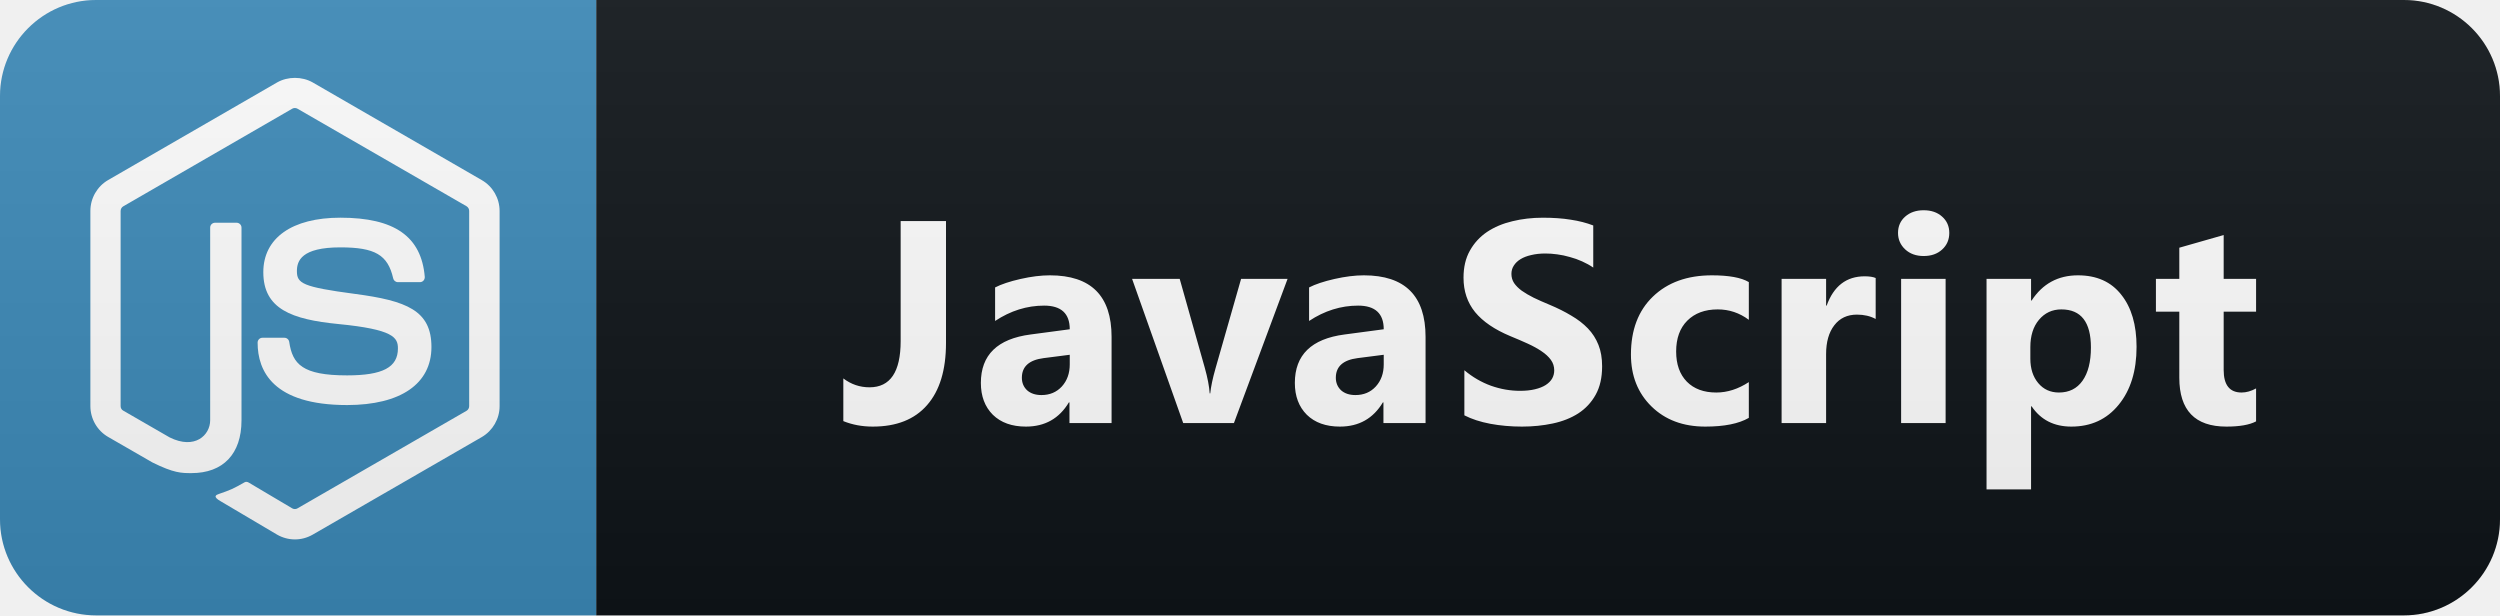
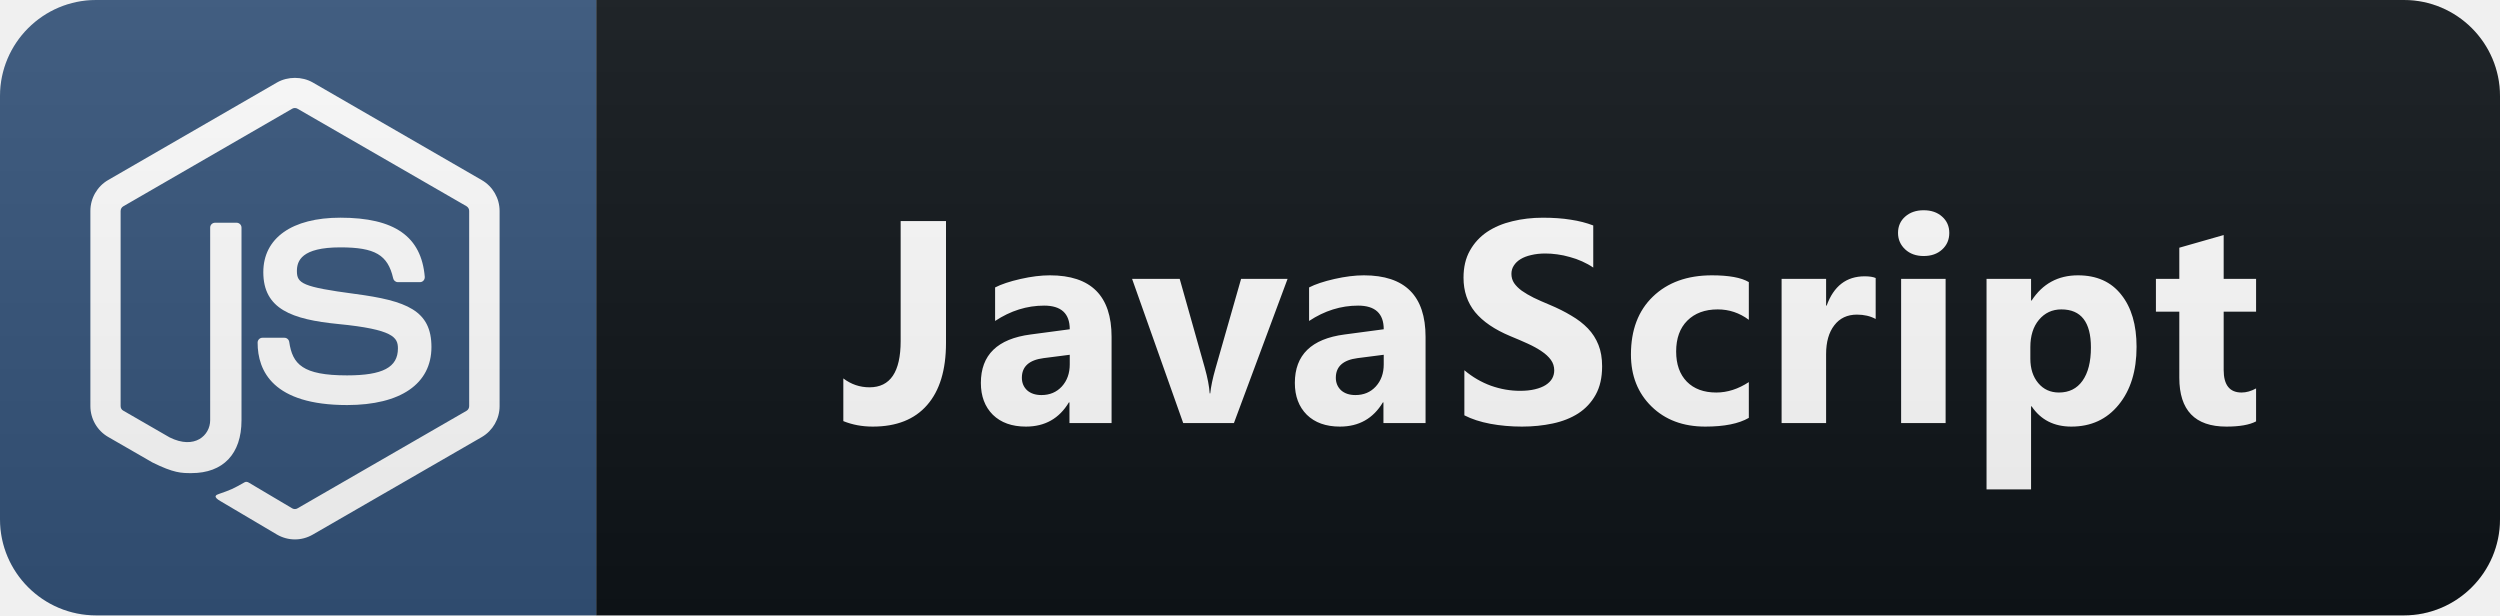
<svg xmlns="http://www.w3.org/2000/svg" width="130" height="32" viewBox="0 0 130 32" fill="none">
  <path d="M125 0H31V32H125C127.761 32 130 29.761 130 27V5C130 2.239 127.761 0 125 0Z" fill="#0F1418" />
-   <path d="M31 0H5C2.239 0 0 2.239 0 5V27C0 29.761 2.239 32 5 32H31V0Z" fill="#3C8AB9" />
+   <path d="M31 0H5C2.239 0 0 2.239 0 5V27C0 29.761 2.239 32 5 32H31V0Z" fill="#34547A" />
  <path d="M15.335 28.05C15.015 28.05 14.692 27.964 14.411 27.802L11.472 26.064C11.034 25.816 11.248 25.73 11.391 25.683C11.977 25.478 12.096 25.435 12.72 25.078C12.787 25.04 12.872 25.054 12.939 25.097L15.197 26.435C15.277 26.483 15.392 26.483 15.468 26.435L24.264 21.359C24.345 21.311 24.397 21.216 24.397 21.12V10.967C24.397 10.867 24.345 10.777 24.259 10.724L15.468 5.652C15.387 5.605 15.277 5.605 15.197 5.652L6.41 10.729C6.324 10.777 6.272 10.872 6.272 10.972V21.12C6.272 21.216 6.324 21.311 6.41 21.354L8.82 22.744C10.129 23.397 10.929 22.63 10.929 21.854V11.834C10.929 11.691 11.044 11.582 11.187 11.582H12.301C12.439 11.582 12.558 11.691 12.558 11.834V21.859C12.558 23.602 11.606 24.602 9.953 24.602C9.444 24.602 9.043 24.602 7.929 24.049L5.624 22.721C5.053 22.392 4.7 21.778 4.7 21.116V10.967C4.7 10.31 5.053 9.691 5.624 9.362L14.411 4.286C14.968 3.971 15.706 3.971 16.259 4.286L25.055 9.367C25.626 9.696 25.979 10.31 25.979 10.972V21.12C25.979 21.778 25.626 22.392 25.055 22.726L16.259 27.802C15.977 27.964 15.658 28.05 15.335 28.05ZM22.435 18.044C22.435 16.144 21.149 15.639 18.449 15.282C15.716 14.92 15.439 14.734 15.439 14.096C15.439 13.567 15.673 12.863 17.697 12.863C19.502 12.863 20.168 13.253 20.445 14.472C20.468 14.587 20.573 14.672 20.692 14.672H21.835C21.907 14.672 21.973 14.644 22.021 14.591C22.069 14.539 22.092 14.467 22.088 14.396C21.911 12.296 20.516 11.32 17.697 11.32C15.187 11.32 13.692 12.377 13.692 14.153C13.692 16.077 15.182 16.611 17.587 16.849C20.468 17.13 20.692 17.553 20.692 18.12C20.692 19.101 19.902 19.52 18.049 19.52C15.72 19.52 15.211 18.935 15.039 17.777C15.02 17.654 14.915 17.563 14.787 17.563H13.649C13.506 17.563 13.396 17.677 13.396 17.816C13.396 19.297 14.201 21.063 18.054 21.063C20.835 21.059 22.435 19.959 22.435 18.044V18.044Z" fill="white" />
  <path d="M49.192 17.832C49.192 19.239 48.865 20.315 48.211 21.062C47.561 21.81 46.619 22.183 45.383 22.183C44.832 22.183 44.321 22.088 43.853 21.898V19.678C44.258 19.986 44.712 20.14 45.215 20.14C46.294 20.14 46.834 19.339 46.834 17.737V11.497H49.192V17.832ZM57.802 22H55.612V20.923H55.583C55.08 21.763 54.335 22.183 53.349 22.183C52.621 22.183 52.048 21.978 51.628 21.568C51.213 21.153 51.005 20.601 51.005 19.913C51.005 18.457 51.867 17.618 53.591 17.393L55.627 17.122C55.627 16.302 55.182 15.892 54.294 15.892C53.4 15.892 52.551 16.158 51.745 16.69V14.947C52.067 14.781 52.507 14.634 53.063 14.507C53.625 14.38 54.135 14.317 54.594 14.317C56.733 14.317 57.802 15.384 57.802 17.518V22ZM55.627 18.953V18.448L54.264 18.623C53.513 18.721 53.137 19.061 53.137 19.642C53.137 19.905 53.227 20.123 53.408 20.294C53.593 20.459 53.842 20.543 54.155 20.543C54.589 20.543 54.943 20.394 55.217 20.096C55.49 19.793 55.627 19.412 55.627 18.953ZM66.954 14.5L64.164 22H61.527L58.868 14.5H61.344L62.648 19.122C62.794 19.644 62.88 20.088 62.904 20.455H62.933C62.968 20.108 63.058 19.678 63.204 19.166L64.537 14.5H66.954ZM74.129 22H71.939V20.923H71.91C71.407 21.763 70.662 22.183 69.676 22.183C68.948 22.183 68.374 21.978 67.955 21.568C67.54 21.153 67.332 20.601 67.332 19.913C67.332 18.457 68.194 17.618 69.918 17.393L71.954 17.122C71.954 16.302 71.509 15.892 70.621 15.892C69.727 15.892 68.877 16.158 68.072 16.69V14.947C68.394 14.781 68.834 14.634 69.39 14.507C69.952 14.38 70.462 14.317 70.921 14.317C73.06 14.317 74.129 15.384 74.129 17.518V22ZM71.954 18.953V18.448L70.591 18.623C69.839 18.721 69.463 19.061 69.463 19.642C69.463 19.905 69.554 20.123 69.734 20.294C69.92 20.459 70.169 20.543 70.481 20.543C70.916 20.543 71.27 20.394 71.543 20.096C71.817 19.793 71.954 19.412 71.954 18.953ZM76.147 21.597V19.253C76.572 19.61 77.034 19.878 77.532 20.059C78.03 20.235 78.533 20.323 79.04 20.323C79.338 20.323 79.597 20.296 79.817 20.242C80.041 20.189 80.227 20.115 80.373 20.023C80.525 19.925 80.637 19.812 80.71 19.686C80.784 19.554 80.82 19.412 80.82 19.261C80.82 19.056 80.762 18.873 80.644 18.711C80.527 18.55 80.366 18.401 80.161 18.265C79.961 18.128 79.722 17.996 79.443 17.869C79.165 17.742 78.865 17.613 78.542 17.481C77.722 17.139 77.109 16.722 76.704 16.229C76.304 15.735 76.103 15.14 76.103 14.441C76.103 13.895 76.213 13.426 76.433 13.035C76.653 12.64 76.951 12.315 77.326 12.061C77.707 11.807 78.147 11.622 78.645 11.504C79.143 11.382 79.67 11.321 80.227 11.321C80.774 11.321 81.257 11.355 81.677 11.424C82.102 11.487 82.493 11.587 82.849 11.724V13.914C82.673 13.792 82.48 13.685 82.27 13.592C82.065 13.499 81.853 13.423 81.633 13.365C81.413 13.301 81.194 13.255 80.974 13.226C80.759 13.196 80.554 13.182 80.359 13.182C80.09 13.182 79.846 13.209 79.626 13.262C79.407 13.311 79.221 13.382 79.07 13.475C78.918 13.567 78.801 13.68 78.718 13.812C78.635 13.938 78.594 14.082 78.594 14.244C78.594 14.419 78.64 14.578 78.733 14.72C78.826 14.856 78.957 14.988 79.128 15.115C79.299 15.237 79.507 15.359 79.751 15.481C79.995 15.599 80.271 15.721 80.579 15.848C80.998 16.023 81.374 16.211 81.706 16.412C82.043 16.607 82.331 16.829 82.571 17.078C82.81 17.327 82.993 17.613 83.12 17.935C83.247 18.252 83.31 18.623 83.31 19.048C83.31 19.634 83.198 20.127 82.974 20.528C82.754 20.923 82.454 21.246 82.073 21.495C81.692 21.739 81.247 21.915 80.74 22.022C80.237 22.129 79.704 22.183 79.143 22.183C78.567 22.183 78.017 22.134 77.495 22.037C76.977 21.939 76.528 21.793 76.147 21.597ZM90.939 21.729C90.417 22.032 89.662 22.183 88.676 22.183C87.524 22.183 86.591 21.834 85.878 21.136C85.165 20.438 84.809 19.537 84.809 18.433C84.809 17.159 85.19 16.155 85.951 15.423C86.718 14.685 87.741 14.317 89.02 14.317C89.904 14.317 90.544 14.434 90.939 14.668V16.631C90.456 16.27 89.916 16.089 89.32 16.089C88.656 16.089 88.129 16.285 87.738 16.675C87.353 17.061 87.16 17.596 87.16 18.279C87.16 18.943 87.345 19.466 87.716 19.847C88.088 20.223 88.598 20.411 89.247 20.411C89.823 20.411 90.387 20.23 90.939 19.869V21.729ZM97.535 16.587C97.257 16.436 96.932 16.36 96.561 16.36C96.058 16.36 95.665 16.546 95.382 16.917C95.099 17.283 94.957 17.784 94.957 18.419V22H92.643V14.5H94.957V15.892H94.986C95.353 14.876 96.012 14.368 96.964 14.368C97.208 14.368 97.398 14.398 97.535 14.456V16.587ZM100.03 13.313C99.639 13.313 99.319 13.199 99.07 12.969C98.821 12.735 98.697 12.449 98.697 12.112C98.697 11.766 98.821 11.482 99.07 11.263C99.319 11.043 99.639 10.933 100.03 10.933C100.425 10.933 100.745 11.043 100.989 11.263C101.238 11.482 101.363 11.766 101.363 12.112C101.363 12.464 101.238 12.752 100.989 12.977C100.745 13.201 100.425 13.313 100.03 13.313ZM101.172 22H98.858V14.5H101.172V22ZM105.644 21.128H105.615V25.45H103.3V14.5H105.615V15.628H105.644C106.215 14.754 107.019 14.317 108.054 14.317C109.026 14.317 109.775 14.651 110.302 15.32C110.835 15.984 111.101 16.89 111.101 18.038C111.101 19.288 110.791 20.291 110.171 21.048C109.555 21.805 108.735 22.183 107.71 22.183C106.806 22.183 106.118 21.831 105.644 21.128ZM105.578 18.052V18.653C105.578 19.17 105.715 19.593 105.988 19.92C106.262 20.247 106.621 20.411 107.065 20.411C107.592 20.411 108 20.208 108.288 19.803C108.581 19.393 108.728 18.814 108.728 18.067C108.728 16.748 108.215 16.089 107.19 16.089C106.716 16.089 106.328 16.27 106.025 16.631C105.727 16.988 105.578 17.461 105.578 18.052ZM117.316 21.912C116.974 22.093 116.459 22.183 115.77 22.183C114.14 22.183 113.324 21.336 113.324 19.642V16.206H112.108V14.5H113.324V12.881L115.631 12.222V14.5H117.316V16.206H115.631V19.239C115.631 20.02 115.941 20.411 116.561 20.411C116.806 20.411 117.057 20.34 117.316 20.198V21.912Z" fill="white" />
  <path d="M125 0H5C2.239 0 0 2.239 0 5V27C0 29.761 2.239 32 5 32H125C127.761 32 130 29.761 130 27V5C130 2.239 127.761 0 125 0Z" fill="url(#paint0_linear)" />
  <defs>
    <linearGradient id="paint0_linear" x1="0" y1="0" x2="0" y2="32" gradientUnits="userSpaceOnUse">
      <stop stop-color="#BBBBBB" stop-opacity="0.1" />
      <stop offset="1" stop-opacity="0.1" />
    </linearGradient>
  </defs>
</svg>
